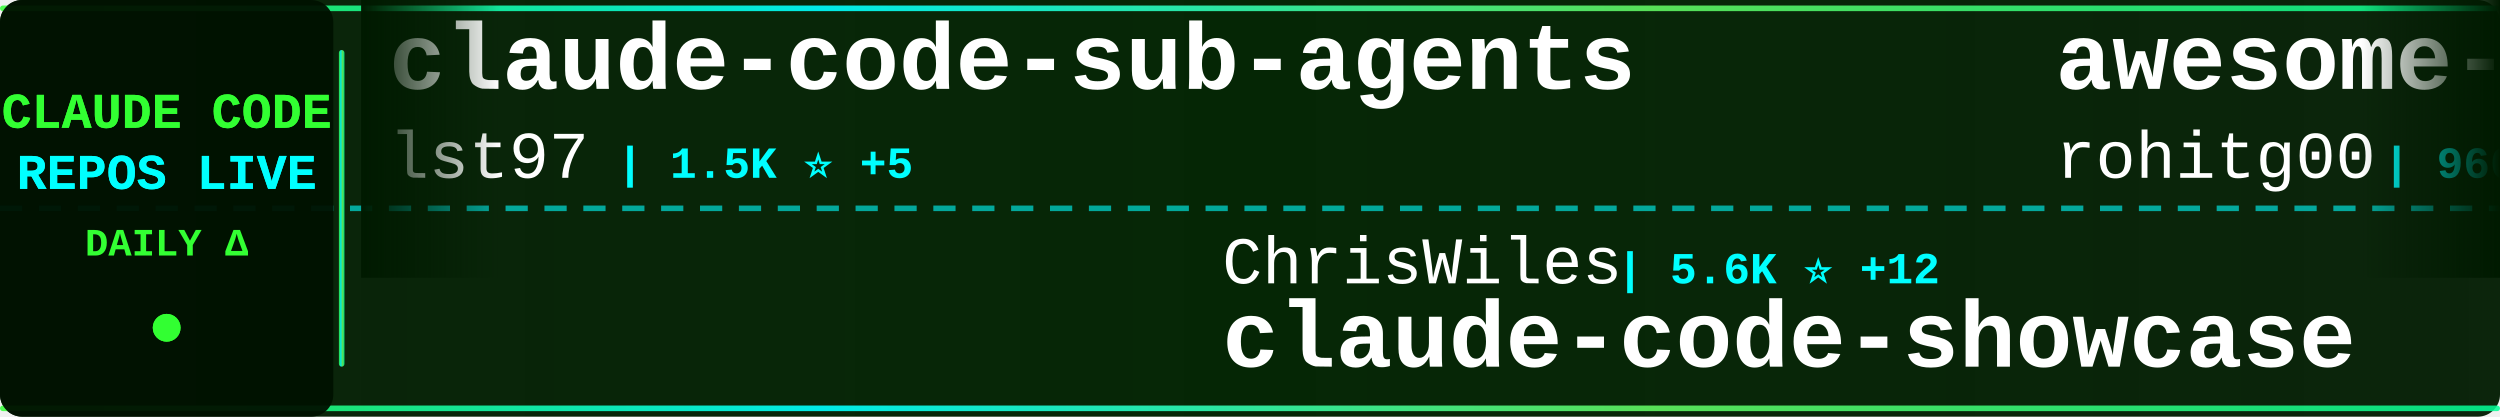
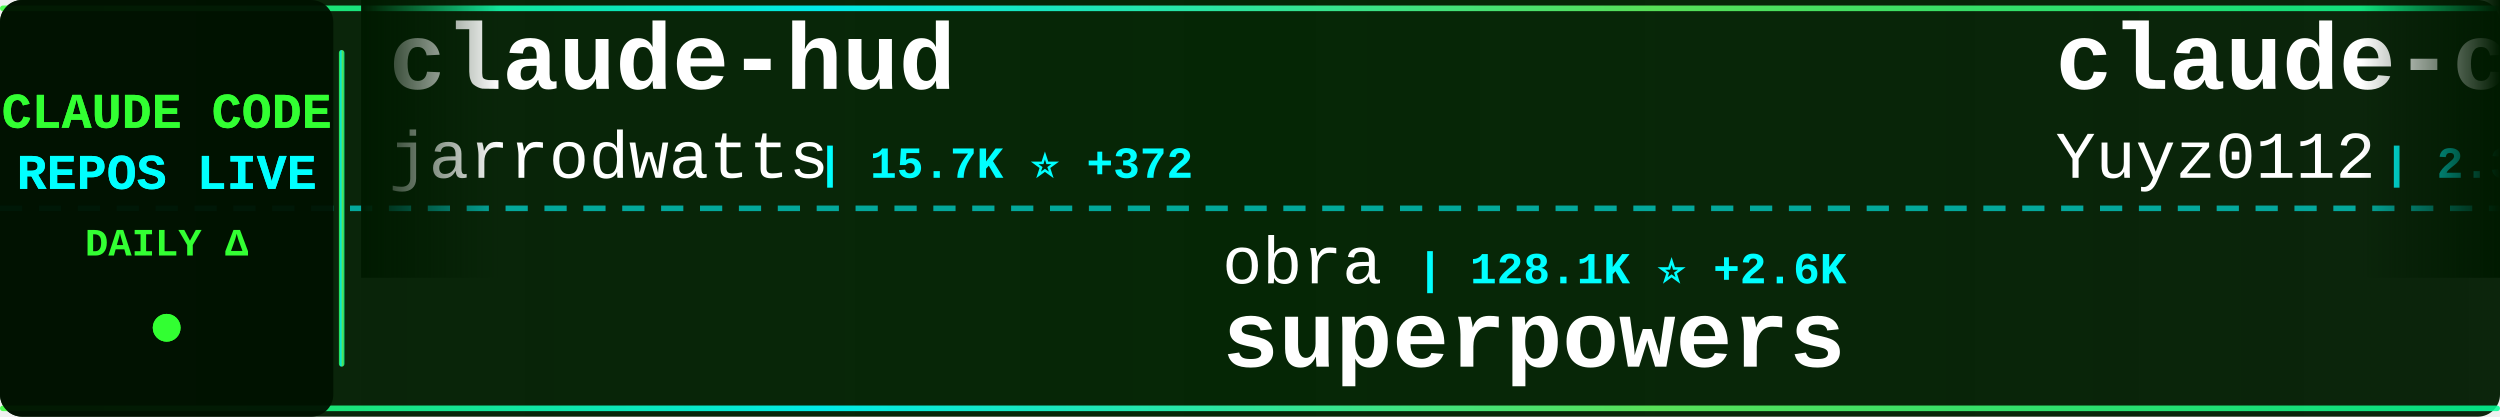
<svg xmlns="http://www.w3.org/2000/svg" width="900" height="150">
  <defs>
    <linearGradient id="tickerBg" x1="0%" y1="0%" x2="100%" y2="0%">
      <stop offset="0%" style="stop-color:#001a00;stop-opacity:0.95" />
      <stop offset="50%" style="stop-color:#002200;stop-opacity:0.98" />
      <stop offset="100%" style="stop-color:#001a00;stop-opacity:0.95" />
    </linearGradient>
    <linearGradient id="borderGrad" x1="0%" y1="0%" x2="100%" y2="0%">
      <stop offset="0%" style="stop-color:#33ff33;stop-opacity:0.85">
        <animate attributeName="stop-opacity" values="0.85;1;0.85" dur="2s" repeatCount="indefinite" />
      </stop>
      <stop offset="33%" style="stop-color:#00ffff;stop-opacity:0.9">
        <animate attributeName="stop-opacity" values="0.9;1;0.9" dur="2.2s" repeatCount="indefinite" />
      </stop>
      <stop offset="66%" style="stop-color:#66ff66;stop-opacity:0.85">
        <animate attributeName="stop-opacity" values="0.85;1;0.85" dur="1.8s" repeatCount="indefinite" />
      </stop>
      <stop offset="100%" style="stop-color:#00ff99;stop-opacity:0.85">
        <animate attributeName="stop-opacity" values="0.85;1;0.85" dur="2s" repeatCount="indefinite" />
      </stop>
    </linearGradient>
    <filter id="textGlow">
      <feGaussianBlur stdDeviation="0.1" result="coloredBlur" />
      <feMerge>
        <feMergeNode in="coloredBlur" />
        <feMergeNode in="SourceGraphic" />
      </feMerge>
    </filter>
    <filter id="metricGlow">
      <feGaussianBlur stdDeviation="0.2" result="coloredBlur" />
      <feMerge>
        <feMergeNode in="coloredBlur" />
        <feMergeNode in="SourceGraphic" />
      </feMerge>
    </filter>
    <linearGradient id="leftFade" x1="0%" y1="0%" x2="100%" y2="0%">
      <stop offset="0%" style="stop-color:#001a00;stop-opacity:1" />
      <stop offset="100%" style="stop-color:#001a00;stop-opacity:0" />
    </linearGradient>
    <linearGradient id="rightFade" x1="0%" y1="0%" x2="100%" y2="0%">
      <stop offset="0%" style="stop-color:#001a00;stop-opacity:0" />
      <stop offset="100%" style="stop-color:#001a00;stop-opacity:1" />
    </linearGradient>
  </defs>
  <rect width="900" height="150" fill="url(#tickerBg)" rx="8" />
  <rect x="0" y="2" width="900" height="2" fill="url(#borderGrad)" rx="1" />
  <rect x="0" y="146" width="900" height="2" fill="url(#borderGrad)" rx="1" />
  <line x1="0" y1="75" x2="900" y2="75" stroke="#00ffff" stroke-width="2" stroke-dasharray="8 6" opacity="0.6" />
  <rect x="0" y="0" width="120" height="150" fill="#001100" opacity="0.95" rx="8" />
  <text x="60" y="46" font-family="'Courier New', monospace" font-size="18" font-weight="bold" fill="#33ff33" text-anchor="middle" filter="url(#textGlow)">
    CLAUDE CODE
  </text>
  <text x="60" y="68" font-family="'Courier New', monospace" font-size="18" font-weight="bold" fill="#00ffff" text-anchor="middle" filter="url(#textGlow)">
    REPOS LIVE
  </text>
  <text x="60" y="92" font-family="'Courier New', monospace" font-size="14" font-weight="bold" fill="#33ff33" text-anchor="middle">
    DAILY Δ
  </text>
  <circle cx="60" cy="118" r="5" fill="#33ff33" filter="url(#metricGlow)">
    <animate attributeName="r" values="4;6;4" dur="1.5s" repeatCount="indefinite" />
    <animate attributeName="opacity" values="0.6;1;0.6" dur="1.5s" repeatCount="indefinite" />
  </circle>
  <rect x="122" y="18" width="2" height="114" fill="url(#borderGrad)" rx="1" />
  <clipPath id="tickerClip">
    <rect x="130" y="0" width="770" height="150" />
  </clipPath>
  <g clip-path="url(#tickerClip)">
    <g id="tickerItems">
      <animateTransform attributeName="transform" attributeType="XML" type="translate" from="0 0" to="-3000 0" dur="54s" repeatCount="indefinite" />
      <g transform="translate(0, 0)">
-         <text x="140" y="32" font-family="'Courier New', monospace" font-size="34" font-weight="bold" fill="#ffffff">claude-code-sub-agents</text>
-         <text x="140" y="64" font-family="'Courier New', monospace" font-size="24" font-weight="normal" fill="#ffffff" opacity="1.0">lst97</text>
-         <text x="222" y="64" font-family="'Courier New', monospace" font-size="16" font-weight="bold" fill="#00ffff"> | 1.5K ⭐ +5</text>
+         <text x="140" y="32" font-family="'Courier New', monospace" font-size="34" font-weight="bold" fill="#ffffff">claude-hud</text>
+         <text x="140" y="64" font-family="'Courier New', monospace" font-size="24" font-weight="normal" fill="#ffffff" opacity="1.0">jarrodwatts</text>
+         <text x="294" y="64" font-family="'Courier New', monospace" font-size="16" font-weight="bold" fill="#00ffff"> | 15.7K ⭐ +372</text>
      </g>
      <g transform="translate(300, 0)">
-         <text x="140" y="102" font-family="'Courier New', monospace" font-size="24" font-weight="normal" fill="#ffffff" opacity="1.0">ChrisWiles</text>
-         <text x="282" y="102" font-family="'Courier New', monospace" font-size="16" font-weight="bold" fill="#00ffff"> | 5.6K ⭐ +12</text>
-         <text x="140" y="132" font-family="'Courier New', monospace" font-size="34" font-weight="bold" fill="#ffffff">claude-code-showcase</text>
+         <text x="140" y="102" font-family="'Courier New', monospace" font-size="24" font-weight="normal" fill="#ffffff" opacity="1.0">obra</text>
+         <text x="210" y="102" font-family="'Courier New', monospace" font-size="16" font-weight="bold" fill="#00ffff"> | 128.1K ⭐ +2.6K</text>
+         <text x="140" y="132" font-family="'Courier New', monospace" font-size="34" font-weight="bold" fill="#ffffff">superpowers</text>
      </g>
      <g transform="translate(600, 0)">
-         <text x="140" y="32" font-family="'Courier New', monospace" font-size="34" font-weight="bold" fill="#ffffff">awesome-claude-code-tool...</text>
-         <text x="140" y="64" font-family="'Courier New', monospace" font-size="24" font-weight="normal" fill="#ffffff" opacity="1.0">rohitg00</text>
-         <text x="258" y="64" font-family="'Courier New', monospace" font-size="16" font-weight="bold" fill="#00ffff"> | 960 ⭐ +16</text>
+         <text x="140" y="32" font-family="'Courier New', monospace" font-size="34" font-weight="bold" fill="#ffffff">claude-code-reverse</text>
+         <text x="140" y="64" font-family="'Courier New', monospace" font-size="24" font-weight="normal" fill="#ffffff" opacity="1.0">Yuyz0112</text>
+         <text x="258" y="64" font-family="'Courier New', monospace" font-size="16" font-weight="bold" fill="#00ffff"> | 2.3K ⭐ +14</text>
      </g>
      <g transform="translate(900, 0)">
+         <text x="140" y="102" font-family="'Courier New', monospace" font-size="24" font-weight="normal" fill="#ffffff" opacity="1.0">wshobson</text>
+         <text x="258" y="102" font-family="'Courier New', monospace" font-size="16" font-weight="bold" fill="#00ffff"> | 32.7K ⭐ +81</text>
+         <text x="140" y="132" font-family="'Courier New', monospace" font-size="34" font-weight="bold" fill="#ffffff">agents</text>
+       </g>
+       <g transform="translate(1200, 0)">
+         <text x="140" y="32" font-family="'Courier New', monospace" font-size="34" font-weight="bold" fill="#ffffff">claude-code-transcripts</text>
+         <text x="140" y="64" font-family="'Courier New', monospace" font-size="24" font-weight="normal" fill="#ffffff" opacity="1.0">simonw</text>
+         <text x="234" y="64" font-family="'Courier New', monospace" font-size="16" font-weight="bold" fill="#00ffff"> | 1.4K ⭐ +4</text>
+       </g>
+       <g transform="translate(1500, 0)">
        <text x="140" y="102" font-family="'Courier New', monospace" font-size="24" font-weight="normal" fill="#ffffff" opacity="1.0">affaan-m</text>
-         <text x="258" y="102" font-family="'Courier New', monospace" font-size="16" font-weight="bold" fill="#00ffff"> | 119.8K ⭐ +3.4K</text>
+         <text x="258" y="102" font-family="'Courier New', monospace" font-size="16" font-weight="bold" fill="#00ffff"> | 126.7K ⭐ +7.0K</text>
        <text x="140" y="132" font-family="'Courier New', monospace" font-size="34" font-weight="bold" fill="#ffffff">everything-claude-code</text>
      </g>
-       <g transform="translate(1200, 0)">
-         <text x="140" y="32" font-family="'Courier New', monospace" font-size="34" font-weight="bold" fill="#ffffff">claude-code-security-rev...</text>
-         <text x="140" y="64" font-family="'Courier New', monospace" font-size="24" font-weight="normal" fill="#ffffff" opacity="1.0">anthropics</text>
-         <text x="282" y="64" font-family="'Courier New', monospace" font-size="16" font-weight="bold" fill="#00ffff"> | 4.1K ⭐ +9</text>
-       </g>
-       <g transform="translate(1500, 0)">
-         <text x="140" y="102" font-family="'Courier New', monospace" font-size="24" font-weight="normal" fill="#ffffff" opacity="1.0">anthropics</text>
-         <text x="282" y="102" font-family="'Courier New', monospace" font-size="16" font-weight="bold" fill="#00ffff"> | 6.0K ⭐ +26</text>
-         <text x="140" y="132" font-family="'Courier New', monospace" font-size="34" font-weight="bold" fill="#ffffff">claude-agent-sdk-python</text>
-       </g>
      <g transform="translate(1800, 0)">
-         <text x="140" y="32" font-family="'Courier New', monospace" font-size="34" font-weight="bold" fill="#ffffff">claude-code-docs</text>
-         <text x="140" y="64" font-family="'Courier New', monospace" font-size="24" font-weight="normal" fill="#ffffff" opacity="1.0">ericbuess</text>
-         <text x="270" y="64" font-family="'Courier New', monospace" font-size="16" font-weight="bold" fill="#00ffff"> | 762 ⭐ +2</text>
+         <text x="140" y="32" font-family="'Courier New', monospace" font-size="34" font-weight="bold" fill="#ffffff">claude-code</text>
+         <text x="140" y="64" font-family="'Courier New', monospace" font-size="24" font-weight="normal" fill="#ffffff" opacity="1.0">VineeTagarwaL-code</text>
+         <text x="378" y="64" font-family="'Courier New', monospace" font-size="16" font-weight="bold" fill="#00ffff"> | 158 ⭐ +158</text>
      </g>
      <g transform="translate(2100, 0)">
-         <text x="140" y="102" font-family="'Courier New', monospace" font-size="24" font-weight="normal" fill="#ffffff" opacity="1.0">catlog22</text>
-         <text x="258" y="102" font-family="'Courier New', monospace" font-size="16" font-weight="bold" fill="#00ffff"> | 1.6K ⭐ +9</text>
-         <text x="140" y="132" font-family="'Courier New', monospace" font-size="34" font-weight="bold" fill="#ffffff">Claude-Code-Workflow</text>
+         <text x="140" y="102" font-family="'Courier New', monospace" font-size="24" font-weight="normal" fill="#ffffff" opacity="1.0">disler</text>
+         <text x="234" y="102" font-family="'Courier New', monospace" font-size="16" font-weight="bold" fill="#00ffff"> | 1.3K ⭐ +2</text>
+         <text x="140" y="132" font-family="'Courier New', monospace" font-size="34" font-weight="bold" fill="#ffffff">claude-code-hooks-multi-...</text>
      </g>
      <g transform="translate(2400, 0)">
-         <text x="140" y="32" font-family="'Courier New', monospace" font-size="34" font-weight="bold" fill="#ffffff">awesome-claude-skills</text>
-         <text x="140" y="64" font-family="'Courier New', monospace" font-size="24" font-weight="normal" fill="#ffffff" opacity="1.0">ComposioHQ</text>
-         <text x="282" y="64" font-family="'Courier New', monospace" font-size="16" font-weight="bold" fill="#00ffff"> | 49.5K ⭐ +389</text>
+         <text x="140" y="32" font-family="'Courier New', monospace" font-size="34" font-weight="bold" fill="#ffffff">claudecodeui</text>
+         <text x="140" y="64" font-family="'Courier New', monospace" font-size="24" font-weight="normal" fill="#ffffff" opacity="1.0">siteboon</text>
+         <text x="258" y="64" font-family="'Courier New', monospace" font-size="16" font-weight="bold" fill="#00ffff"> | 9.2K ⭐ +62</text>
      </g>
      <g transform="translate(2700, 0)">
-         <text x="140" y="102" font-family="'Courier New', monospace" font-size="24" font-weight="normal" fill="#ffffff" opacity="1.0">anthropics</text>
-         <text x="282" y="102" font-family="'Courier New', monospace" font-size="16" font-weight="bold" fill="#00ffff"> | 6.7K ⭐ +23</text>
-         <text x="140" y="132" font-family="'Courier New', monospace" font-size="34" font-weight="bold" fill="#ffffff">claude-code-action</text>
+         <text x="140" y="102" font-family="'Courier New', monospace" font-size="24" font-weight="normal" fill="#ffffff" opacity="1.0">bfly123</text>
+         <text x="246" y="102" font-family="'Courier New', monospace" font-size="16" font-weight="bold" fill="#00ffff"> | 2.0K ⭐ +33</text>
+         <text x="140" y="132" font-family="'Courier New', monospace" font-size="34" font-weight="bold" fill="#ffffff">claude_code_bridge</text>
      </g>
      <g transform="translate(3000, 0)">
-         <text x="140" y="32" font-family="'Courier New', monospace" font-size="34" font-weight="bold" fill="#ffffff">claude-code-sub-agents</text>
-         <text x="140" y="64" font-family="'Courier New', monospace" font-size="24" font-weight="normal" fill="#ffffff" opacity="1.0">lst97</text>
-         <text x="222" y="64" font-family="'Courier New', monospace" font-size="16" font-weight="bold" fill="#00ffff"> | 1.5K ⭐ +5</text>
+         <text x="140" y="32" font-family="'Courier New', monospace" font-size="34" font-weight="bold" fill="#ffffff">claude-hud</text>
+         <text x="140" y="64" font-family="'Courier New', monospace" font-size="24" font-weight="normal" fill="#ffffff" opacity="1.0">jarrodwatts</text>
+         <text x="294" y="64" font-family="'Courier New', monospace" font-size="16" font-weight="bold" fill="#00ffff"> | 15.7K ⭐ +372</text>
      </g>
      <g transform="translate(3300, 0)">
-         <text x="140" y="102" font-family="'Courier New', monospace" font-size="24" font-weight="normal" fill="#ffffff" opacity="1.0">ChrisWiles</text>
-         <text x="282" y="102" font-family="'Courier New', monospace" font-size="16" font-weight="bold" fill="#00ffff"> | 5.6K ⭐ +12</text>
-         <text x="140" y="132" font-family="'Courier New', monospace" font-size="34" font-weight="bold" fill="#ffffff">claude-code-showcase</text>
+         <text x="140" y="102" font-family="'Courier New', monospace" font-size="24" font-weight="normal" fill="#ffffff" opacity="1.0">obra</text>
+         <text x="210" y="102" font-family="'Courier New', monospace" font-size="16" font-weight="bold" fill="#00ffff"> | 128.1K ⭐ +2.6K</text>
+         <text x="140" y="132" font-family="'Courier New', monospace" font-size="34" font-weight="bold" fill="#ffffff">superpowers</text>
      </g>
      <g transform="translate(3600, 0)">
-         <text x="140" y="32" font-family="'Courier New', monospace" font-size="34" font-weight="bold" fill="#ffffff">awesome-claude-code-tool...</text>
-         <text x="140" y="64" font-family="'Courier New', monospace" font-size="24" font-weight="normal" fill="#ffffff" opacity="1.0">rohitg00</text>
-         <text x="258" y="64" font-family="'Courier New', monospace" font-size="16" font-weight="bold" fill="#00ffff"> | 960 ⭐ +16</text>
+         <text x="140" y="32" font-family="'Courier New', monospace" font-size="34" font-weight="bold" fill="#ffffff">claude-code-reverse</text>
+         <text x="140" y="64" font-family="'Courier New', monospace" font-size="24" font-weight="normal" fill="#ffffff" opacity="1.0">Yuyz0112</text>
+         <text x="258" y="64" font-family="'Courier New', monospace" font-size="16" font-weight="bold" fill="#00ffff"> | 2.3K ⭐ +14</text>
      </g>
      <g transform="translate(3900, 0)">
-         <text x="140" y="102" font-family="'Courier New', monospace" font-size="24" font-weight="normal" fill="#ffffff" opacity="1.0">affaan-m</text>
-         <text x="258" y="102" font-family="'Courier New', monospace" font-size="16" font-weight="bold" fill="#00ffff"> | 119.8K ⭐ +3.4K</text>
-         <text x="140" y="132" font-family="'Courier New', monospace" font-size="34" font-weight="bold" fill="#ffffff">everything-claude-code</text>
+         <text x="140" y="102" font-family="'Courier New', monospace" font-size="24" font-weight="normal" fill="#ffffff" opacity="1.0">wshobson</text>
+         <text x="258" y="102" font-family="'Courier New', monospace" font-size="16" font-weight="bold" fill="#00ffff"> | 32.7K ⭐ +81</text>
+         <text x="140" y="132" font-family="'Courier New', monospace" font-size="34" font-weight="bold" fill="#ffffff">agents</text>
      </g>
    </g>
  </g>
  <rect x="130" y="0" width="50" height="100" fill="url(#leftFade)" />
  <rect x="850" y="0" width="50" height="100" fill="url(#rightFade)" />
</svg>
